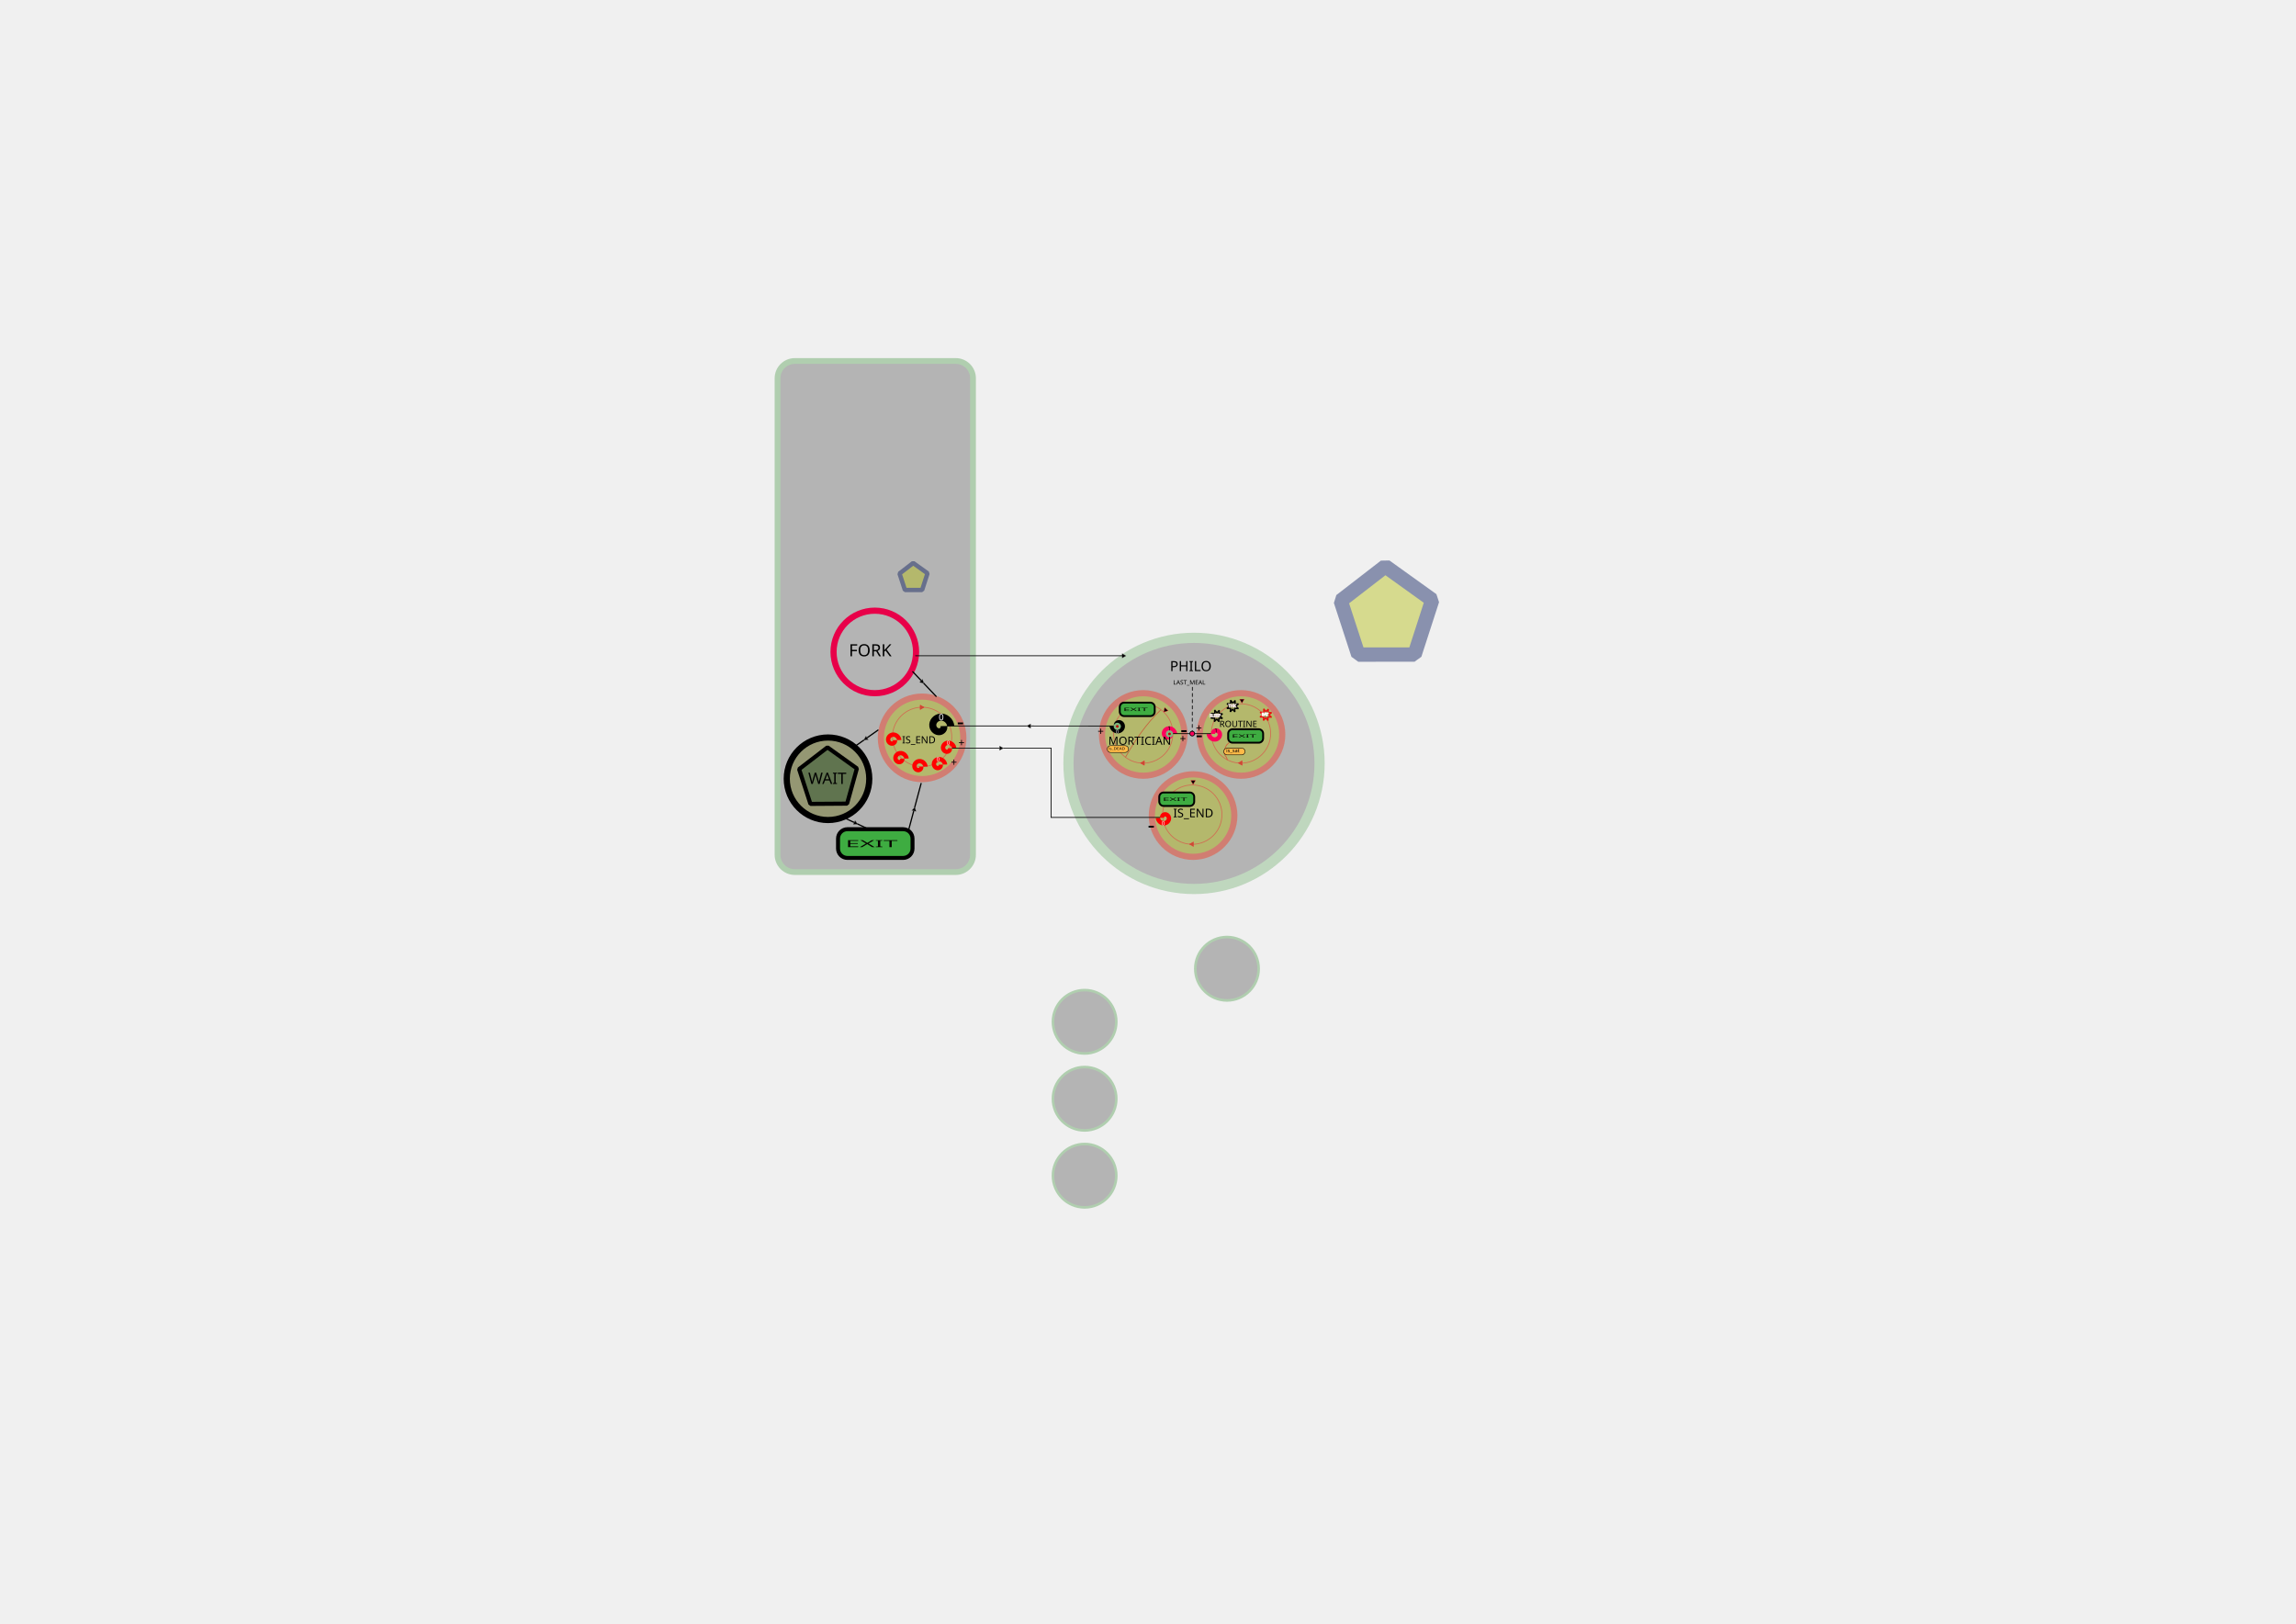
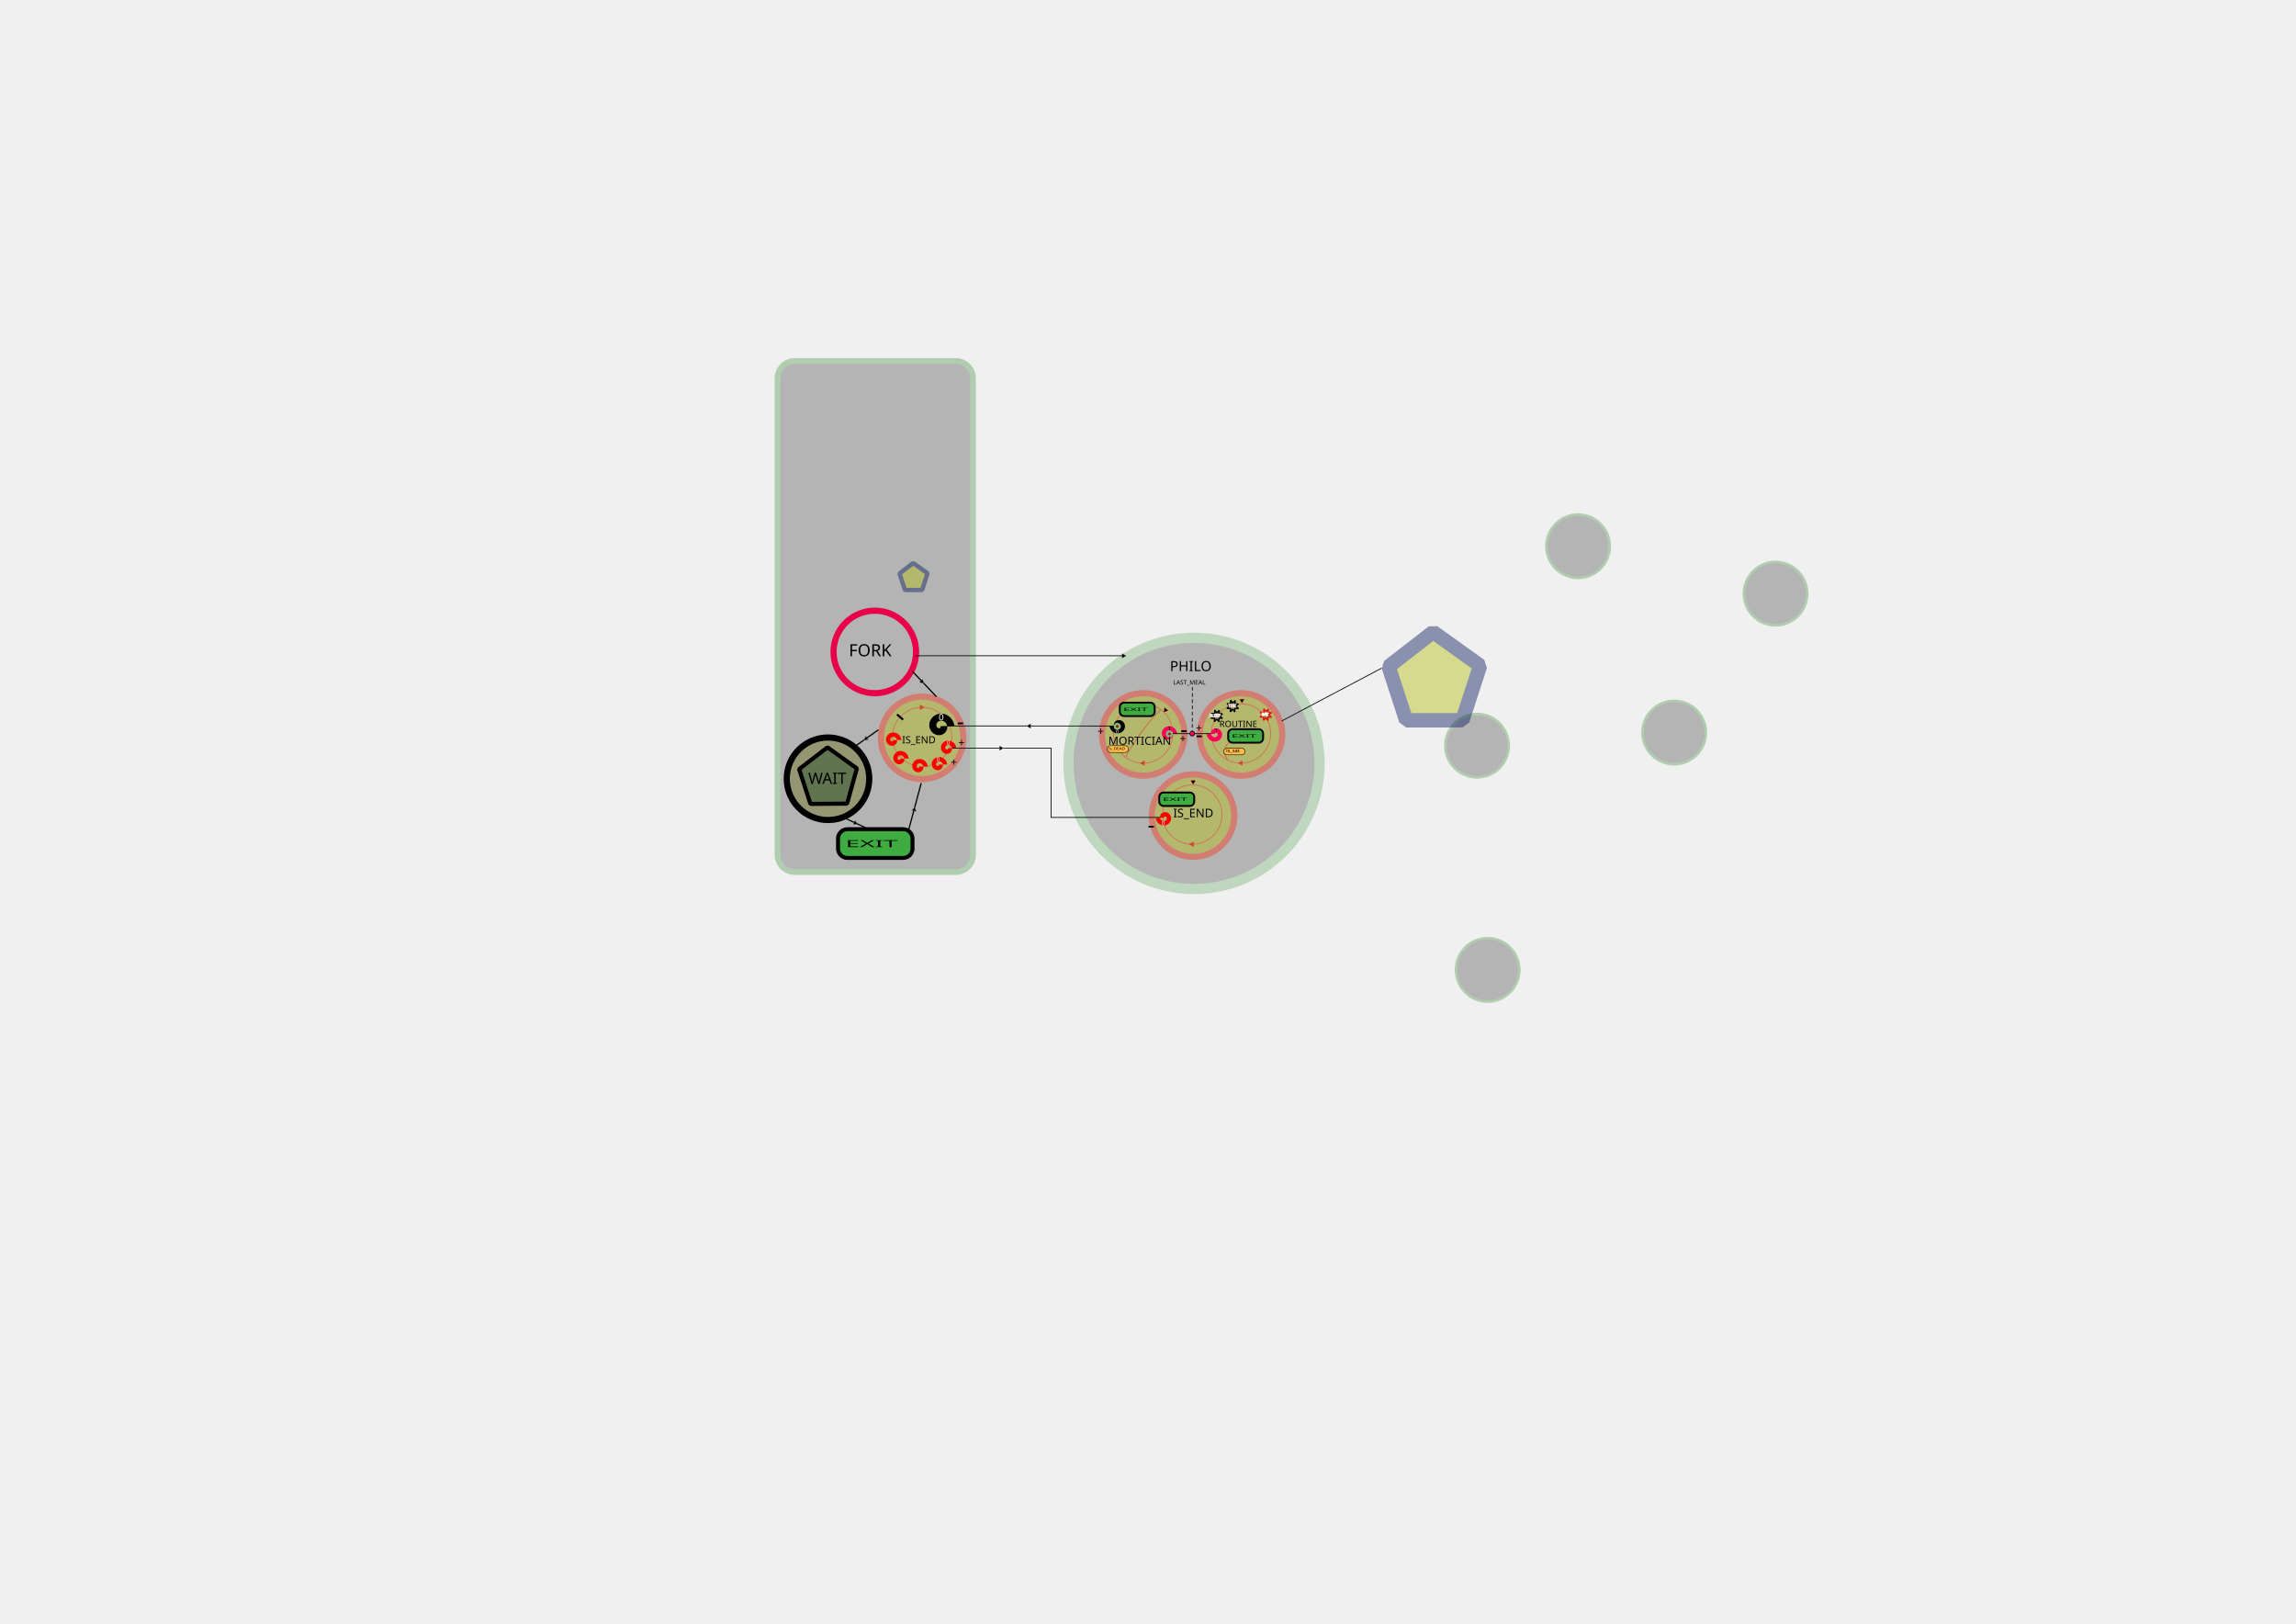
<svg xmlns="http://www.w3.org/2000/svg" width="297mm" height="210mm" viewBox="0 0 297 210" version="1.1" id="svg1">
  <defs id="defs1">
    <rect x="495.96" y="395.336" width="25.067" height="29.364" id="rect29" />
    <rect x="408.682" y="293.978" width="66.848" height="33.171" id="rect28" />
    <rect x="481.457" y="332.401" width="22.739" height="23.366" id="rect27" />
    <rect x="486.924" y="318.033" width="19.497" height="16.205" id="rect25" />
    <rect x="613.308" y="353.071" width="20.225" height="13.895" id="rect22" />
    <rect x="600.345" y="365.972" width="20.769" height="11.28" id="rect21" />
    <rect x="571.16" y="386.742" width="42.255" height="16.472" id="rect18" />
    <rect x="338.796" y="443.625" width="86.092" height="30.892" id="rect17" />
    <rect x="366.522" y="344.24" width="47.73" height="28.993" id="rect15" />
    <rect x="569.011" y="327.119" width="35.451" height="12.891" id="rect11" />
    <rect x="362.033" y="408.764" width="43.687" height="11.459" id="rect6" />
    <rect x="310.288" y="396.768" width="30.528" height="16.83" id="rect5" />
    <rect x="362.033" y="408.764" width="43.687" height="11.459" id="rect6-5" />
    <rect x="571.16" y="386.742" width="42.255" height="16.472" id="rect18-1" />
    <rect x="338.796" y="443.625" width="86.092" height="30.892" id="rect17-5" />
    <rect x="338.796" y="443.625" width="86.092" height="30.892" id="rect17-7" />
    <rect x="338.796" y="443.625" width="86.092" height="30.892" id="rect17-7-1" />
    <rect x="613.308" y="353.071" width="20.225" height="13.895" id="rect22-4" />
    <rect x="613.308" y="353.071" width="20.225" height="13.895" id="rect22-4-4" />
    <rect x="613.308" y="353.071" width="20.225" height="13.895" id="rect22-4-4-7" />
    <rect x="613.308" y="353.071" width="20.225" height="13.895" id="rect22-4-4-5" />
    <rect x="481.457" y="332.401" width="22.739" height="23.366" id="rect27-2" />
    <rect x="481.457" y="332.401" width="22.739" height="23.366" id="rect27-4" />
    <rect x="481.457" y="332.401" width="22.739" height="23.366" id="rect27-4-0" />
    <rect x="495.96" y="395.336" width="25.067" height="29.364" id="rect29-9" />
    <rect x="481.457" y="332.401" width="22.739" height="23.366" id="rect27-3" />
    <rect x="481.457" y="332.401" width="22.739" height="23.366" id="rect27-3-3" />
    <rect x="481.457" y="332.401" width="22.739" height="23.366" id="rect27-3-4" />
    <rect x="481.457" y="332.401" width="22.739" height="23.366" id="rect27-3-7" />
    <rect x="338.796" y="443.625" width="86.092" height="30.892" id="rect17-7-7" />
    <rect x="600.345" y="365.972" width="31.284" height="18.068" id="rect21-1" />
    <rect x="481.457" y="332.401" width="22.739" height="23.366" id="rect27-4-3" />
    <rect x="481.457" y="332.401" width="22.739" height="23.366" id="rect27-4-3-1" />
    <rect x="495.96" y="395.336" width="25.067" height="29.364" id="rect29-1" />
    <rect x="495.96" y="395.336" width="25.067" height="29.364" id="rect29-1-2" />
    <rect x="495.96" y="395.336" width="25.067" height="29.364" id="rect29-9-9" />
    <rect x="495.96" y="395.336" width="25.067" height="29.364" id="rect29-9-7" />
    <rect x="495.96" y="395.336" width="25.067" height="29.364" id="rect29-9-7-9" />
    <rect x="495.96" y="395.336" width="25.067" height="29.364" id="rect29-9-7-2" />
  </defs>
  <g id="layer1">
    <rect style="opacity:0.432;fill:#666666;stroke:#5da35b;stroke-width:0.746;stroke-linecap:round;stroke-linejoin:bevel" id="rect1" width="25.288" height="66.099" x="100.577" y="46.688" ry="2.236" />
    <circle style="opacity:0.432;fill:#666666;stroke:#7fb67d;stroke-width:1.321;stroke-linecap:round;stroke-linejoin:bevel;stroke-opacity:1" id="path1" cx="154.452" cy="98.734" r="16.241" />
-     <circle style="opacity:0.432;fill:#666666;stroke:#5da35b;stroke-width:0.334;stroke-linecap:round;stroke-linejoin:bevel" id="circle1" cx="158.715" cy="125.291" r="4.099" />
-     <circle style="opacity:0.432;fill:#666666;stroke:#5da35b;stroke-width:0.334;stroke-linecap:round;stroke-linejoin:bevel" id="circle2" cx="140.301" cy="132.152" r="4.099" />
-     <circle style="opacity:0.432;fill:#666666;stroke:#5da35b;stroke-width:0.334;stroke-linecap:round;stroke-linejoin:bevel" id="circle3" cx="140.301" cy="142.105" r="4.099" />
-     <circle style="opacity:0.432;fill:#666666;stroke:#5da35b;stroke-width:0.334;stroke-linecap:round;stroke-linejoin:bevel" id="circle4" cx="140.301" cy="152.057" r="4.099" />
-     <path style="opacity:0.432;fill:#b5bf0d;fill-opacity:1;stroke:#031557;stroke-width:7.549;stroke-linecap:round;stroke-linejoin:bevel;stroke-dasharray:none;stroke-opacity:1" id="path4" d="M 131.092,107.95 101.48,107.665 92.532,79.246 116.164,61.364 140.684,79.338 Z" transform="matrix(0.2458261,-0.0025332,0.0025332,0.2458261,150.4806,58.45107)" />
+     <circle style="opacity:0.432;fill:#666666;stroke:#5da35b;stroke-width:0.334;stroke-linecap:round;stroke-linejoin:bevel" id="circle1" cx="204.132" cy="70.645" r="4.099" />
+     <circle style="opacity:0.432;fill:#666666;stroke:#5da35b;stroke-width:0.334;stroke-linecap:round;stroke-linejoin:bevel" id="circle2" cx="229.678" cy="76.777" r="4.099" />
+     <circle style="opacity:0.432;fill:#666666;stroke:#5da35b;stroke-width:0.334;stroke-linecap:round;stroke-linejoin:bevel" id="circle3" cx="216.563" cy="94.745" r="4.099" />
+     <circle style="opacity:0.432;fill:#666666;stroke:#5da35b;stroke-width:0.334;stroke-linecap:round;stroke-linejoin:bevel" id="circle4" cx="191.062" cy="96.439" r="4.099" />
+     <circle style="opacity:0.432;fill:#666666;stroke:#5da35b;stroke-width:0.334;stroke-linecap:round;stroke-linejoin:bevel" id="circle4-6" cx="192.436" cy="125.441" r="4.099" />
+     <path style="opacity:0.432;fill:#b5bf0d;fill-opacity:1;stroke:#031557;stroke-width:7.549;stroke-linecap:round;stroke-linejoin:bevel;stroke-dasharray:none;stroke-opacity:1" id="path4" d="M 131.092,107.95 101.48,107.665 92.532,79.246 116.164,61.364 140.684,79.338 Z" transform="matrix(0.2458261,-0.0025332,0.0025332,0.2458261,156.6738,66.9516)" />
    <path style="opacity:0.432;fill:#b5bf0d;fill-opacity:1;stroke:#031557;stroke-width:7.549;stroke-linecap:round;stroke-linejoin:bevel;stroke-dasharray:none;stroke-opacity:1" id="path4-3" d="M 131.092,107.95 101.48,107.665 92.532,79.246 116.164,61.364 140.684,79.338 Z" transform="matrix(0.07515471,-7.7445761e-4,7.7445761e-4,0.07515471,109.3452,68.29366)" />
    <circle style="opacity:0.432;fill:#b5bf0d;fill-opacity:1;stroke:#f7361c;stroke-width:0.797;stroke-linecap:round;stroke-linejoin:bevel;stroke-dasharray:none;stroke-opacity:1" id="path5" cx="147.883" cy="94.989" r="5.337" />
    <circle style="opacity:0.432;fill:#b5bf0d;fill-opacity:1;stroke:#f7361c;stroke-width:0.797;stroke-linecap:round;stroke-linejoin:bevel;stroke-dasharray:none;stroke-opacity:1" id="circle5" cx="160.53" cy="94.989" r="5.337" />
    <g id="g8-1" transform="translate(40.87188,2.902949)">
      <circle style="opacity:0.432;fill:none;fill-opacity:1;stroke:#f50830;stroke-width:0.1;stroke-linecap:round;stroke-linejoin:bevel;stroke-dasharray:none;stroke-opacity:1" id="path7-2" cx="119.658" cy="91.962" r="3.837" />
      <path style="opacity:1;fill:#ca4e30;fill-opacity:1;stroke:#f50830;stroke-width:0.1;stroke-linecap:round;stroke-linejoin:bevel;stroke-dasharray:none;stroke-opacity:1" id="path8-3" d="m 115.587,87.691 -1.427,0.373 0.396,-1.433 z" transform="matrix(-0.3808467,0.1054804,-0.1054804,-0.3808467,172.5715,116.9902)" />
    </g>
    <circle style="opacity:0.432;fill:#b5bf0d;fill-opacity:1;stroke:#f7361c;stroke-width:0.797;stroke-linecap:round;stroke-linejoin:bevel;stroke-dasharray:none;stroke-opacity:1" id="circle5-1" cx="154.332" cy="105.483" r="5.337" />
    <circle style="opacity:0.432;fill:none;fill-opacity:1;stroke:#f50830;stroke-width:0.1;stroke-linecap:round;stroke-linejoin:bevel;stroke-dasharray:none;stroke-opacity:1" id="path7-2-1" cx="154.23" cy="105.359" r="3.837" />
    <path style="fill:#ca4e30;fill-opacity:1;stroke:#f50830;stroke-width:0.1;stroke-linecap:round;stroke-linejoin:bevel;stroke-dasharray:none;stroke-opacity:1" id="path8-3-5" d="m 115.587,87.691 -1.427,0.373 0.396,-1.433 z" transform="matrix(-0.3808467,0.1054804,-0.1054804,-0.3808467,207.1437,130.3871)" />
    <path style="fill:#000000;fill-opacity:1;stroke:#f50830;stroke-width:0.1;stroke-linecap:round;stroke-linejoin:bevel;stroke-dasharray:none;stroke-opacity:1" id="path8-3-5-3" d="m 115.587,87.691 -1.427,0.373 0.396,-1.433 z" transform="matrix(0.1054804,0.3808467,-0.3808467,0.1054804,175.5389,48.17855)" />
    <path style="fill:#000000;fill-opacity:1;stroke:#f50830;stroke-width:0.1;stroke-linecap:round;stroke-linejoin:bevel;stroke-dasharray:none;stroke-opacity:1" id="path8-3-5-3-7" d="m 115.587,87.691 -1.427,0.373 0.396,-1.433 z" transform="matrix(0.1054804,0.3808467,-0.3808467,0.1054804,181.8517,37.66068)" />
    <path style="fill:#000000;fill-opacity:1;stroke:#f50830;stroke-width:0.1;stroke-linecap:round;stroke-linejoin:bevel;stroke-dasharray:none;stroke-opacity:1" id="path8-3-5-3-7-6" d="m 115.587,87.691 -1.427,0.373 0.396,-1.433 z" transform="matrix(-0.1710751,0.3562353,-0.3562353,-0.1710751,201.5572,65.9194)" />
    <text xml:space="preserve" transform="matrix(0.2110888,0,0,0.2110888,92.23167,9.276173)" id="text5" style="font-style:normal;font-variant:normal;font-weight:normal;font-stretch:normal;font-size:5.333px;line-height:1.25;font-family:'BankGothic Lt BT';-inkscape-font-specification:'BankGothic Lt BT';white-space:pre;shape-inside:url(#rect5);display:inline">
      <tspan x="310.289" y="401.486" id="tspan1">ROUTINE</tspan>
    </text>
    <text xml:space="preserve" transform="matrix(0.3406279,0,0,0.3406279,28.01649,-54.04593)" id="text6-4" style="font-style:normal;font-variant:normal;font-weight:normal;font-stretch:normal;font-size:5.333px;line-height:1.25;font-family:'BankGothic Lt BT';-inkscape-font-specification:'BankGothic Lt BT';white-space:pre;shape-inside:url(#rect6-5);display:inline">
      <tspan x="362.033" y="413.482" id="tspan2">PHILO</tspan>
    </text>
    <g id="g8-0" transform="translate(28.22537,2.902949)">
      <circle style="opacity:0.432;fill:none;fill-opacity:1;stroke:#f50830;stroke-width:0.1;stroke-linecap:round;stroke-linejoin:bevel;stroke-dasharray:none;stroke-opacity:1" id="path7-6" cx="119.658" cy="91.962" r="3.837" />
      <path style="opacity:1;fill:#ca4e30;fill-opacity:1;stroke:#f50830;stroke-width:0.1;stroke-linecap:round;stroke-linejoin:bevel;stroke-dasharray:none;stroke-opacity:1" id="path8-8" d="m 115.587,87.691 -1.427,0.373 0.396,-1.433 z" transform="matrix(-0.3808467,0.1054804,-0.1054804,-0.3808467,172.5715,116.9902)" />
    </g>
    <circle style="opacity:0.432;fill:#b5bf0d;fill-opacity:1;stroke:#f7361c;stroke-width:0.797;stroke-linecap:round;stroke-linejoin:bevel;stroke-dasharray:none;stroke-opacity:1" id="path5-6" cx="119.279" cy="95.429" r="5.337" />
    <circle style="opacity:0.432;fill:none;fill-opacity:1;stroke:#f50830;stroke-width:0.1;stroke-linecap:round;stroke-linejoin:bevel;stroke-dasharray:none;stroke-opacity:1" id="path7-6-8" cx="119.279" cy="95.305" r="3.837" />
    <path style="fill:#000000;fill-rule:evenodd;stroke:#000000;stroke-width:0;stroke-dasharray:none" id="path6" d="m 81.86,78.639 c 0.941,0.257 0.118,1.394 -0.426,1.563 -1.476,0.458 -2.645,-1.1 -2.7,-2.416 -0.099,-2.355 2.22,-3.962 4.406,-3.837 3.207,0.183 5.305,3.351 4.974,6.395 -0.442,4.057 -4.485,6.659 -8.385,6.111 -4.907,-0.69 -8.018,-5.621 -7.248,-10.375 0.932,-5.757 6.757,-9.38 12.364,-8.385 6.608,1.172 10.743,7.894 9.522,14.354" transform="matrix(0.1367271,-0.04064475,0.04064475,0.1367271,107.213,86.49435)" />
    <path style="fill:#ff005c;fill-opacity:1;fill-rule:evenodd;stroke:#000000;stroke-width:0;stroke-dasharray:none" id="path6-2" d="m 81.86,78.639 c 0.941,0.257 0.118,1.394 -0.426,1.563 -1.476,0.458 -2.645,-1.1 -2.7,-2.416 -0.099,-2.355 2.22,-3.962 4.406,-3.837 3.207,0.183 5.305,3.351 4.974,6.395 -0.442,4.057 -4.485,6.659 -8.385,6.111 -4.907,-0.69 -8.018,-5.621 -7.248,-10.375 0.932,-5.757 6.757,-9.38 12.364,-8.385 6.608,1.172 10.743,7.894 9.522,14.354" transform="matrix(0.0843147,-0.02506415,0.02506415,0.0843147,142.2723,90.35232)" />
    <path style="fill:#000000;fill-opacity:1;fill-rule:evenodd;stroke:#000000;stroke-width:0;stroke-dasharray:none" id="path6-2-5" d="m 81.86,78.639 c 0.941,0.257 0.118,1.394 -0.426,1.563 -1.476,0.458 -2.645,-1.1 -2.7,-2.416 -0.099,-2.355 2.22,-3.962 4.406,-3.837 3.207,0.183 5.305,3.351 4.974,6.395 -0.442,4.057 -4.485,6.659 -8.385,6.111 -4.907,-0.69 -8.018,-5.621 -7.248,-10.375 0.932,-5.757 6.757,-9.38 12.364,-8.385 6.608,1.172 10.743,7.894 9.522,14.354" transform="matrix(-0.0843147,0.02506415,-0.02506415,-0.0843147,153.5316,98.42844)" />
    <path style="fill:#ff0000;fill-opacity:1;fill-rule:evenodd;stroke:#000000;stroke-width:0;stroke-dasharray:none" id="path6-2-5-4" d="m 81.86,78.639 c 0.941,0.257 0.118,1.394 -0.426,1.563 -1.476,0.458 -2.645,-1.1 -2.7,-2.416 -0.099,-2.355 2.22,-3.962 4.406,-3.837 3.207,0.183 5.305,3.351 4.974,6.395 -0.442,4.057 -4.485,6.659 -8.385,6.111 -4.907,-0.69 -8.018,-5.621 -7.248,-10.375 0.932,-5.757 6.757,-9.38 12.364,-8.385 6.608,1.172 10.743,7.894 9.522,14.354" transform="matrix(-0.0843147,0.02506415,-0.02506415,-0.0843147,159.5026,110.3387)" />
    <path style="fill:#ff0000;fill-opacity:1;fill-rule:evenodd;stroke:#000000;stroke-width:0;stroke-dasharray:none" id="path6-2-5-4-4" d="m 81.86,78.639 c 0.941,0.257 0.118,1.394 -0.426,1.563 -1.476,0.458 -2.645,-1.1 -2.7,-2.416 -0.099,-2.355 2.22,-3.962 4.406,-3.837 3.207,0.183 5.305,3.351 4.974,6.395 -0.442,4.057 -4.485,6.659 -8.385,6.111 -4.907,-0.69 -8.018,-5.621 -7.248,-10.375 0.932,-5.757 6.757,-9.38 12.364,-8.385 6.608,1.172 10.743,7.894 9.522,14.354" transform="matrix(0.0843147,-0.02506415,0.02506415,0.0843147,113.6973,92.20441)" />
    <path style="fill:#ff0000;fill-opacity:1;fill-rule:evenodd;stroke:#000000;stroke-width:0;stroke-dasharray:none" id="path6-2-5-4-4-1" d="m 81.86,78.639 c 0.941,0.257 0.118,1.394 -0.426,1.563 -1.476,0.458 -2.645,-1.1 -2.7,-2.416 -0.099,-2.355 2.22,-3.962 4.406,-3.837 3.207,0.183 5.305,3.351 4.974,6.395 -0.442,4.057 -4.485,6.659 -8.385,6.111 -4.907,-0.69 -8.018,-5.621 -7.248,-10.375 0.932,-5.757 6.757,-9.38 12.364,-8.385 6.608,1.172 10.743,7.894 9.522,14.354" transform="matrix(0.0843147,-0.02506415,0.02506415,0.0843147,112.5165,94.32107)" />
    <path style="fill:#ff0000;fill-opacity:1;fill-rule:evenodd;stroke:#000000;stroke-width:0;stroke-dasharray:none" id="path6-2-5-4-4-1-7" d="m 81.86,78.639 c 0.941,0.257 0.118,1.394 -0.426,1.563 -1.476,0.458 -2.645,-1.1 -2.7,-2.416 -0.099,-2.355 2.22,-3.962 4.406,-3.837 3.207,0.183 5.305,3.351 4.974,6.395 -0.442,4.057 -4.485,6.659 -8.385,6.111 -4.907,-0.69 -8.018,-5.621 -7.248,-10.375 0.932,-5.757 6.757,-9.38 12.364,-8.385 6.608,1.172 10.743,7.894 9.522,14.354" transform="matrix(0.0843147,-0.02506415,0.02506415,0.0843147,109.9932,94.58565)" />
    <path style="fill:#ff0000;fill-opacity:1;fill-rule:evenodd;stroke:#000000;stroke-width:0;stroke-dasharray:none" id="path6-2-5-4-4-1-5" d="m 81.86,78.639 c 0.941,0.257 0.118,1.394 -0.426,1.563 -1.476,0.458 -2.645,-1.1 -2.7,-2.416 -0.099,-2.355 2.22,-3.962 4.406,-3.837 3.207,0.183 5.305,3.351 4.974,6.395 -0.442,4.057 -4.485,6.659 -8.385,6.111 -4.907,-0.69 -8.018,-5.621 -7.248,-10.375 0.932,-5.757 6.757,-9.38 12.364,-8.385 6.608,1.172 10.743,7.894 9.522,14.354" transform="matrix(0.0843147,-0.02506415,0.02506415,0.0843147,107.5368,93.54697)" />
    <path style="fill:#ff0000;fill-opacity:1;fill-rule:evenodd;stroke:#000000;stroke-width:0;stroke-dasharray:none" id="path6-2-5-4-4-1-8" d="m 81.86,78.639 c 0.941,0.257 0.118,1.394 -0.426,1.563 -1.476,0.458 -2.645,-1.1 -2.7,-2.416 -0.099,-2.355 2.22,-3.962 4.406,-3.837 3.207,0.183 5.305,3.351 4.974,6.395 -0.442,4.057 -4.485,6.659 -8.385,6.111 -4.907,-0.69 -8.018,-5.621 -7.248,-10.375 0.932,-5.757 6.757,-9.38 12.364,-8.385 6.608,1.172 10.743,7.894 9.522,14.354" transform="matrix(0.0843147,-0.02506415,0.02506415,0.0843147,106.5952,91.1542)" />
    <path style="fill:#ff005c;fill-opacity:1;fill-rule:evenodd;stroke:#000000;stroke-width:0;stroke-dasharray:none" id="path9" d="m 81.86,78.639 c 0.941,0.257 0.118,1.394 -0.426,1.563 -1.476,0.458 -2.645,-1.1 -2.7,-2.416 -0.099,-2.355 2.22,-3.962 4.406,-3.837 3.207,0.183 5.305,3.351 4.974,6.395 -0.442,4.057 -4.485,6.659 -8.385,6.111 -4.907,-0.69 -8.018,-5.621 -7.248,-10.375 0.932,-5.757 6.757,-9.38 12.364,-8.385 6.608,1.172 10.743,7.894 9.522,14.354" transform="matrix(-0.0843147,0.02506415,-0.02506415,-0.0843147,166.0935,99.49485)" />
    <path style="fill:none;stroke:#000000;stroke-width:0.1;stroke-linecap:round;stroke-linejoin:miter;stroke-dasharray:none;stroke-opacity:1" d="m 151.711,94.885 h 4.892" id="path11" />
    <text xml:space="preserve" transform="matrix(0.1466455,0,0,0.1466455,68.30835,39.86993)" id="text11" style="font-style:normal;font-variant:normal;font-weight:normal;font-stretch:normal;font-size:5.333px;line-height:1.25;font-family:'BankGothic Lt BT';-inkscape-font-specification:'BankGothic Lt BT';white-space:pre;shape-inside:url(#rect11);display:inline">
      <tspan x="569.012" y="331.838" id="tspan3">LAST_MEAL</tspan>
    </text>
    <path style="fill:none;stroke:#000000;stroke-width:0.1;stroke-linecap:round;stroke-linejoin:miter;stroke-dasharray:0.4, 0.4;stroke-dashoffset:0;stroke-opacity:1" d="m 154.223,94.885 0.017,-6.214" id="path12" />
    <circle style="opacity:1;fill:#ff005c;fill-opacity:1;stroke:#000000;stroke-width:0.1;stroke-linecap:round;stroke-linejoin:bevel;stroke-dasharray:none;stroke-opacity:1" id="path10" cx="154.222" cy="94.879" r="0.308" />
    <path style="fill:none;stroke:#000000;stroke-width:0.1;stroke-linecap:round;stroke-linejoin:miter;stroke-opacity:1;stroke-dasharray:none" d="m 144.04,93.894 -21.525,-0.008" id="path13" />
    <circle style="fill:none;fill-opacity:1;stroke:#e80049;stroke-width:0.797;stroke-linecap:round;stroke-linejoin:bevel;stroke-dasharray:none;stroke-opacity:1" id="circle13-9" cx="113.16" cy="84.317" r="5.337" />
    <g id="g30" transform="translate(0,5.291667)">
      <circle style="opacity:1;fill:#808448;fill-opacity:0.601;stroke:#000000;stroke-width:0.797;stroke-linecap:round;stroke-linejoin:bevel;stroke-dasharray:none;stroke-opacity:1" id="circle13" cx="107.108" cy="95.429" r="5.337" />
      <path style="opacity:1;fill:#2d522d;fill-opacity:0.501;stroke:#000000;stroke-width:0.715;stroke-linecap:round;stroke-linejoin:bevel;stroke-dasharray:none;stroke-dashoffset:0;stroke-opacity:1" id="path15" d="m 108.217,95.758 -5.993,2.208 -3.91,-5.027 3.358,-5.246 6.07,1.715 z" transform="matrix(0.6982967,0.2518677,-0.2518677,0.6982967,58.12581,4.52252)" />
      <text xml:space="preserve" transform="matrix(0.1911787,0,0,0.1911787,34.47306,28.48647)" id="text15" style="font-style:normal;font-variant:normal;font-weight:normal;font-stretch:normal;font-size:10.667px;line-height:1.25;font-family:'BankGothic Lt BT';-inkscape-font-specification:'BankGothic Lt BT';white-space:pre;shape-inside:url(#rect15);display:inline">
        <tspan x="366.523" y="353.678" id="tspan4">WAIT</tspan>
      </text>
    </g>
    <path style="fill:none;stroke:#000000;stroke-width:0.16;stroke-linecap:round;stroke-linejoin:miter;stroke-dasharray:none;stroke-opacity:1" d="m 118.076,86.88 3.015,3.182" id="path17" />
    <path style="fill:none;stroke:#000000;stroke-width:0.16;stroke-linecap:round;stroke-linejoin:miter;stroke-dasharray:none;stroke-opacity:1" d="m 110.809,96.378 2.763,-1.949" id="path18" />
    <path style="fill:none;stroke:#000000;stroke-width:0.16;stroke-linecap:round;stroke-linejoin:miter;stroke-dasharray:none;stroke-opacity:1" d="m 108.935,105.65 3.07,1.419" id="path18-8" />
    <path style="fill:none;stroke:#000000;stroke-width:0.16;stroke-linecap:round;stroke-linejoin:miter;stroke-dasharray:none;stroke-opacity:1" d="m 119.148,101.333 -1.703,6.347" id="path18-8-3" />
    <text xml:space="preserve" transform="matrix(0.1921936,0,0,0.1921936,41.98554,30.00901)" id="text18" style="font-style:normal;font-variant:normal;font-weight:normal;font-stretch:normal;font-size:8px;line-height:1.25;font-family:'BankGothic Lt BT';-inkscape-font-specification:'BankGothic Lt BT';white-space:pre;shape-inside:url(#rect18);display:inline">
      <tspan x="571.16" y="393.82" id="tspan5">IS_END</tspan>
    </text>
    <text xml:space="preserve" transform="matrix(0.1606937,0,0,0.1606937,24.90269,32.85399)" id="text18-0" style="font-style:normal;font-variant:normal;font-weight:normal;font-stretch:normal;font-size:8px;line-height:1.25;font-family:'BankGothic Lt BT';-inkscape-font-specification:'BankGothic Lt BT';white-space:pre;shape-inside:url(#rect18-1);display:inline">
      <tspan x="571.16" y="393.82" id="tspan6">IS_END</tspan>
    </text>
    <path style="fill:#ca4e30;fill-opacity:1;stroke:#f50830;stroke-width:0.1;stroke-linecap:round;stroke-linejoin:bevel;stroke-dasharray:none;stroke-opacity:1" id="path8-8-1" d="m 115.587,87.691 -1.427,0.373 0.396,-1.433 z" transform="matrix(-0.281772,-0.2770827,0.2770827,-0.281772,127.3012,147.9236)" />
    <path style="fill:#000000;fill-opacity:1;stroke:#8c8c8c;stroke-width:0.1;stroke-linecap:round;stroke-linejoin:bevel;stroke-dasharray:none;stroke-opacity:1" id="path8-8-1-3" d="m 115.587,87.691 -1.427,0.373 0.396,-1.433 z" transform="matrix(-0.00966201,-0.3950657,0.3950657,-0.00966201,85.80747,134.3346)" />
    <path style="fill:#000000;fill-opacity:1;stroke:#8c8c8c;stroke-width:0.1;stroke-linecap:round;stroke-linejoin:bevel;stroke-dasharray:none;stroke-opacity:1" id="path8-8-1-3-6" d="m 115.587,87.691 -1.427,0.373 0.396,-1.433 z" transform="matrix(-0.2823648,-0.2764786,0.2764786,-0.2823648,153.5498,141.2468)" />
    <path style="fill:#000000;fill-opacity:1;stroke:#8c8c8c;stroke-width:0.1;stroke-linecap:round;stroke-linejoin:bevel;stroke-dasharray:none;stroke-opacity:1" id="path8-8-1-3-0" d="m 115.587,87.691 -1.427,0.373 0.396,-1.433 z" transform="matrix(-0.1210453,-0.3761892,0.3761892,-0.1210453,93.01423,149.2867)" />
    <path style="fill:#000000;fill-opacity:1;stroke:#8c8c8c;stroke-width:0.1;stroke-linecap:round;stroke-linejoin:bevel;stroke-dasharray:none;stroke-opacity:1" id="path8-8-1-3-0-3" d="m 115.587,87.691 -1.427,0.373 0.396,-1.433 z" transform="matrix(-0.1333488,-0.3720059,0.3720059,-0.1333488,93.40352,160.8019)" />
    <g id="g19" style="stroke:#000000;stroke-opacity:1">
      <path style="fill:none;stroke:#000000;stroke-width:0.1;stroke-linecap:round;stroke-linejoin:miter;stroke-dasharray:none;stroke-opacity:1" d="m 123.188,96.766 h 12.789" id="path19" />
      <path style="fill:none;stroke:#000000;stroke-width:0.1;stroke-linecap:round;stroke-linejoin:miter;stroke-dasharray:none;stroke-opacity:1" d="m 135.975,96.779 v 8.937" id="path19-0" />
      <path style="fill:none;stroke:#000000;stroke-width:0.1;stroke-linecap:round;stroke-linejoin:miter;stroke-dasharray:none;stroke-opacity:1" d="m 135.976,105.718 h 14.045" id="path19-5" />
    </g>
    <g id="g20" transform="translate(0,4.233333)">
      <rect style="fill:#3eac41;fill-opacity:1;stroke:#000000;stroke-width:0.514;stroke-linecap:round;stroke-linejoin:bevel;stroke-dasharray:none;stroke-dashoffset:0;stroke-opacity:1" id="rect16" width="9.635" height="3.715" x="108.404" y="103.011" ry="1.213" />
      <text xml:space="preserve" transform="matrix(0.248553,0,0,0.09484181,25.16465,62.1365)" id="text16" style="font-size:13.324px;line-height:1.25;font-family:sans-serif;white-space:pre;shape-inside:url(#rect17);display:inline;fill:#070701;fill-opacity:1">
        <tspan x="338.797" y="455.413" id="tspan7">EXIT</tspan>
      </text>
    </g>
    <g id="g20-0" transform="matrix(0.4692569,0,0,0.4692569,99.08561,54.15651)">
      <rect style="fill:#3eac41;fill-opacity:1;stroke:#000000;stroke-width:0.514;stroke-linecap:round;stroke-linejoin:bevel;stroke-dasharray:none;stroke-dashoffset:0;stroke-opacity:1" id="rect16-6" width="9.635" height="3.715" x="108.404" y="103.011" ry="1.213" />
      <text xml:space="preserve" transform="matrix(0.248553,0,0,0.09484181,25.16465,62.1365)" id="text16-3" style="font-size:13.324px;line-height:1.25;font-family:sans-serif;white-space:pre;shape-inside:url(#rect17-7);display:inline;fill:#070701;fill-opacity:1">
        <tspan x="338.797" y="455.413" id="tspan8">EXIT</tspan>
      </text>
    </g>
    <g id="g20-0-7" transform="matrix(0.4692569,0,0,0.4692569,93.9785,42.53416)">
      <rect style="fill:#3eac41;fill-opacity:1;stroke:#000000;stroke-width:0.514;stroke-linecap:round;stroke-linejoin:bevel;stroke-dasharray:none;stroke-dashoffset:0;stroke-opacity:1" id="rect16-6-3" width="9.635" height="3.715" x="108.404" y="103.011" ry="1.213" />
      <text xml:space="preserve" transform="matrix(0.248553,0,0,0.09484181,25.16465,62.1365)" id="text16-3-3" style="font-size:13.324px;line-height:1.25;font-family:sans-serif;white-space:pre;shape-inside:url(#rect17-7-7);display:inline;fill:#070701;fill-opacity:1">
        <tspan x="338.797" y="455.413" id="tspan9">EXIT</tspan>
      </text>
    </g>
    <g id="g20-0-4" transform="matrix(0.4692569,0,0,0.4692569,108.0014,45.97374)">
      <rect style="fill:#3eac41;fill-opacity:1;stroke:#000000;stroke-width:0.514;stroke-linecap:round;stroke-linejoin:bevel;stroke-dasharray:none;stroke-dashoffset:0;stroke-opacity:1" id="rect16-6-5" width="9.635" height="3.715" x="108.404" y="103.011" ry="1.213" />
      <text xml:space="preserve" transform="matrix(0.248553,0,0,0.09484181,25.16465,62.1365)" id="text16-3-4" style="font-size:13.324px;line-height:1.25;font-family:sans-serif;white-space:pre;shape-inside:url(#rect17-7-1);display:inline;fill:#070701;fill-opacity:1">
        <tspan x="338.797" y="455.413" id="tspan10">EXIT</tspan>
      </text>
    </g>
    <path style="opacity:0.56;fill:none;fill-opacity:0.816;stroke:#ea0f0f;stroke-width:0.1;stroke-linecap:round;stroke-linejoin:miter;stroke-dasharray:none;stroke-opacity:1" d="m 158.737,98.249 c -0.028,-0.628 -0.814,-0.497 -0.084,-1.883 l 0.303,-0.283" id="path21" />
    <g id="g29">
      <rect style="fill:#ffba47;fill-opacity:1;stroke:#000000;stroke-width:0.066;stroke-linecap:round;stroke-linejoin:bevel;stroke-dasharray:none;stroke-dashoffset:0;stroke-opacity:1" id="rect20" width="2.755" height="0.877" x="158.303" y="96.755" ry="0.439" />
      <text xml:space="preserve" transform="matrix(0.1258401,0,0,0.1258401,83.07017,50.65939)" id="text20" style="font-style:normal;font-variant:normal;font-weight:normal;font-stretch:normal;font-size:5.333px;line-height:1.25;font-family:'BankGothic Lt BT';-inkscape-font-specification:'BankGothic Lt BT';white-space:pre;shape-inside:url(#rect21);display:inline">
        <tspan x="600.344" y="370.691" id="tspan11">is_sat</tspan>
      </text>
    </g>
    <g id="g22" transform="translate(-0.5893661,-2.116667)">
      <path style="opacity:1;fill:#808448;fill-opacity:0.601;stroke:#ea0f0f;stroke-width:0.238;stroke-linecap:round;stroke-linejoin:bevel;stroke-dasharray:none;stroke-dashoffset:0;stroke-opacity:1" id="path22" d="m 164.852,94.77 -0.659,-0.053 0.022,0.634 -0.399,-0.46 -0.417,0.45 0.053,-0.615 -0.658,0.002 0.501,-0.411 -0.478,-0.43 0.661,0.029 -0.022,-0.639 0.397,0.494 0.417,-0.45 -0.025,0.611 0.609,0.018 -0.48,0.39 z" transform="matrix(0.7239819,0,0,0.7239819,45.72223,26.26633)" />
    </g>
    <g id="g25" transform="translate(0.8573473,-0.5291667)">
      <path style="fill:#808448;fill-opacity:0.601;stroke:#000000;stroke-width:0.238;stroke-linecap:round;stroke-linejoin:bevel;stroke-dasharray:none;stroke-dashoffset:0;stroke-opacity:1" id="path22-9-8" d="m 164.852,94.77 -0.659,-0.053 0.022,0.634 -0.399,-0.46 -0.417,0.45 0.053,-0.615 -0.658,0.002 0.501,-0.411 -0.478,-0.43 0.661,0.029 -0.022,-0.639 0.397,0.494 0.417,-0.45 -0.025,0.611 0.609,0.018 -0.48,0.39 z" transform="matrix(0.7239819,0,0,0.7239819,39.98953,23.5642)" />
      <text xml:space="preserve" transform="matrix(0.09772282,0,0,0.09772282,98.10085,57.01674)" id="text22-9-6" style="font-style:normal;font-variant:normal;font-weight:normal;font-stretch:normal;font-size:5.333px;line-height:1.25;font-family:'BankGothic Lt BT';-inkscape-font-specification:'BankGothic Lt BT';white-space:pre;shape-inside:url(#rect22-4-4);display:inline;stroke:#efe3e3;stroke-width:1.003;stroke-dasharray:none;stroke-opacity:1">
        <tspan x="613.309" y="357.789" id="tspan12">THK</tspan>
      </text>
    </g>
-     <text xml:space="preserve" transform="matrix(0.09772282,0,0,0.09772282,103.2665,57.60222)" id="text22-9-6-08" style="font-style:normal;font-variant:normal;font-weight:normal;font-stretch:normal;font-size:5.333px;line-height:1.25;font-family:'BankGothic Lt BT';-inkscape-font-specification:'BankGothic Lt BT';white-space:pre;shape-inside:url(#rect22-4-4-5);display:inline;stroke:#ffffff;stroke-width:1.003;stroke-dasharray:none;stroke-opacity:1;fill:#efe3e3;fill-opacity:1">
+     <text xml:space="preserve" transform="matrix(0.09772282,0,0,0.09772282,103.2665,57.60222)" id="text22-9-6-08" style="font-style:normal;font-variant:normal;font-weight:normal;font-stretch:normal;font-size:5.333px;line-height:1.25;font-family:'BankGothic Lt BT';-inkscape-font-specification:'BankGothic Lt BT';white-space:pre;shape-inside:url(#rect22-4-4-5);display:inline;fill:#efe3e3;fill-opacity:1;stroke:#ffffff;stroke-width:1.003;stroke-dasharray:none;stroke-opacity:1">
      <tspan x="613.309" y="357.789" id="tspan13">EAT</tspan>
    </text>
    <g id="g24" transform="translate(0.2946831,-0.4621713)">
      <path style="fill:#808448;fill-opacity:0.601;stroke:#000000;stroke-width:0.238;stroke-linecap:round;stroke-linejoin:bevel;stroke-dasharray:none;stroke-dashoffset:0;stroke-opacity:1" id="path22-9" d="m 164.852,94.77 -0.659,-0.053 0.022,0.634 -0.399,-0.46 -0.417,0.45 0.053,-0.615 -0.658,0.002 0.501,-0.411 -0.478,-0.43 0.661,0.029 -0.022,-0.639 0.397,0.494 0.417,-0.45 -0.025,0.611 0.609,0.018 -0.48,0.39 z" transform="matrix(0.7239819,0,0,0.7239819,38.49366,24.76633)" />
      <text xml:space="preserve" transform="matrix(0.09772282,0,0,0.09772282,96.22287,58.22259)" id="text22-9-6-0" style="font-style:normal;font-variant:normal;font-weight:normal;font-stretch:normal;font-size:5.333px;line-height:1.25;font-family:'BankGothic Lt BT';-inkscape-font-specification:'BankGothic Lt BT';white-space:pre;shape-inside:url(#rect22-4-4-7);display:inline;stroke:#efe3e3;stroke-width:1.003;stroke-dasharray:none;stroke-opacity:1">
        <tspan x="613.309" y="357.789" id="tspan14">SLEEP</tspan>
      </text>
    </g>
    <circle style="opacity:1;fill:#c10000;fill-opacity:1;stroke:#7fb67d;stroke-width:0.298;stroke-linecap:round;stroke-linejoin:bevel;stroke-dasharray:none;stroke-dashoffset:0;stroke-opacity:1" id="path25" cx="144.526" cy="93.944" r="0.318" />
    <circle style="fill:#c10000;fill-opacity:1;stroke:#81b380;stroke-width:0.298;stroke-linecap:round;stroke-linejoin:bevel;stroke-dasharray:none;stroke-dashoffset:0;stroke-opacity:1" id="path25-1" cx="151.28" cy="94.923" r="0.318" />
    <text xml:space="preserve" transform="scale(0.2645833)" id="text25" style="font-size:10.667px;line-height:1.25;font-family:sans-serif;white-space:pre;shape-inside:url(#rect25);display:inline" />
    <text xml:space="preserve" style="font-size:2.822px;line-height:1.25;font-family:sans-serif;stroke-width:0.265" x="123.785" y="94.319" id="text26">
      <tspan id="tspan26" style="stroke-width:0.265" x="123.785" y="94.319">-</tspan>
    </text>
    <text xml:space="preserve" style="font-size:2.822px;line-height:1.25;font-family:sans-serif;stroke-width:0.265" x="148.463" y="107.675" id="text26-2-1">
      <tspan id="tspan26-1-8" style="stroke-width:0.265" x="148.463" y="107.675">-</tspan>
    </text>
    <text xml:space="preserve" style="font-size:2.822px;line-height:1.25;font-family:sans-serif;stroke-width:0.265" x="152.701" y="95.319" id="text26-2-1-1">
      <tspan id="tspan26-1-8-6" style="stroke-width:0.265" x="152.701" y="95.319">-</tspan>
    </text>
    <text xml:space="preserve" style="font-size:2.822px;line-height:1.25;font-family:sans-serif;stroke-width:0.265" x="154.671" y="95.99" id="text26-2-1-1-2">
      <tspan id="tspan26-1-8-6-2" style="stroke-width:0.265" x="154.671" y="95.99">-</tspan>
    </text>
    <text xml:space="preserve" transform="matrix(0.2645833,0,0,0.2645833,-3.410845,7.342792)" id="text27" style="font-size:5.333px;line-height:1.25;font-family:sans-serif;white-space:pre;shape-inside:url(#rect27);display:inline">
      <tspan x="481.457" y="337.119" id="tspan15">+</tspan>
    </text>
    <text xml:space="preserve" transform="matrix(0.2645833,0,0,0.2645833,-4.389931,9.879111)" id="text27-7" style="font-size:5.333px;line-height:1.25;font-family:sans-serif;white-space:pre;shape-inside:url(#rect27-3);display:inline">
      <tspan x="481.457" y="337.119" id="tspan16">+</tspan>
    </text>
    <text xml:space="preserve" transform="matrix(0.2645833,0,0,0.2645833,14.5936,5.880262)" id="text27-5" style="font-size:5.333px;line-height:1.25;font-family:sans-serif;white-space:pre;shape-inside:url(#rect27-4);display:inline">
      <tspan x="481.457" y="337.119" id="tspan17">+</tspan>
    </text>
    <text xml:space="preserve" transform="matrix(0.2037363,0,0,0.2037363,26.5414,23.06057)" id="text28" style="font-style:normal;font-variant:normal;font-weight:normal;font-stretch:normal;font-size:10.667px;line-height:1.25;font-family:'BankGothic Lt BT';-inkscape-font-specification:'BankGothic Lt BT';white-space:pre;shape-inside:url(#rect28);display:inline">
      <tspan x="408.682" y="303.416" id="tspan18">FORK</tspan>
    </text>
    <path style="fill:none;stroke:#000000;stroke-width:0.1;stroke-linecap:round;stroke-linejoin:miter;stroke-dasharray:none;stroke-opacity:1" d="m 118.432,84.809 27.003,4e-6" id="path28" />
+     <path style="fill:none;stroke:#000000;stroke-width:0.1;stroke-linecap:round;stroke-linejoin:miter;stroke-dasharray:none;stroke-opacity:1" d="m 165.824,93.23 12.867,-6.799" id="path28-1" />
    <text xml:space="preserve" transform="matrix(0.1415952,0,0,0.1415952,80.80841,37.83546)" id="text29-7" style="font-size:5.333px;line-height:1.25;font-family:sans-serif;white-space:pre;shape-inside:url(#rect29-1);display:inline">
      <tspan x="495.961" y="400.055" id="tspan19">1
</tspan>
      <tspan x="495.961" y="406.721" id="tspan20">
</tspan>
    </text>
    <text xml:space="preserve" transform="matrix(0.1415952,0,0,0.1415952,86.85383,38.09636)" id="text29-7-3" style="font-size:5.333px;line-height:1.25;font-family:sans-serif;white-space:pre;shape-inside:url(#rect29-1-2);display:inline">
      <tspan x="495.961" y="400.055" id="tspan21">1
</tspan>
      <tspan x="495.961" y="406.721" id="tspan22">
</tspan>
    </text>
    <text xml:space="preserve" transform="matrix(0.2205155,0,0,0.2205155,12.05075,4.944755)" id="text29-0" style="font-size:5.333px;line-height:1.25;font-family:sans-serif;white-space:pre;shape-inside:url(#rect29-9);display:inline;fill:#ffffff">
      <tspan x="495.961" y="400.055" id="tspan23">0
</tspan>
    </text>
    <text xml:space="preserve" transform="matrix(0.1367867,0,0,0.1367867,54.61312,41.59844)" id="text29-0-7" style="font-size:5.333px;line-height:1.25;font-family:sans-serif;white-space:pre;shape-inside:url(#rect29-9-7);display:inline;fill:#ffffff">
      <tspan x="495.961" y="400.055" id="tspan24">0
</tspan>
    </text>
    <text xml:space="preserve" transform="matrix(0.1367867,0,0,0.1367867,53.2902,43.71511)" id="text29-0-7-0" style="font-size:5.333px;line-height:1.25;font-family:sans-serif;white-space:pre;shape-inside:url(#rect29-9-7-9);display:inline;fill:#ffffff">
      <tspan x="495.961" y="400.055" id="tspan25">0
</tspan>
    </text>
    <text xml:space="preserve" transform="matrix(0.1191596,0,0,0.1118197,85.23945,50.10893)" id="text29-0-4" style="font-size:5.333px;line-height:1.25;font-family:sans-serif;white-space:pre;shape-inside:url(#rect29-9-9);display:inline;fill:#ffffff">
      <tspan x="495.961" y="400.055" id="tspan27">0
</tspan>
    </text>
    <path style="fill:none;stroke:#ca4e30;stroke-width:0.1;stroke-linecap:round;stroke-linejoin:miter;stroke-dasharray:none;stroke-opacity:0.816" d="m 145.607,97.9 c 1.232,-2.177 2.636,-4.25 4.496,-6.049" id="path29" />
    <text xml:space="preserve" transform="matrix(0.2731194,0,0,0.2731194,44.49204,-16.60605)" id="text6" style="font-style:normal;font-variant:normal;font-weight:normal;font-stretch:normal;font-size:5.333px;line-height:1.25;font-family:'BankGothic Lt BT';-inkscape-font-specification:'BankGothic Lt BT';white-space:pre;shape-inside:url(#rect6);display:inline">
      <tspan x="362.033" y="413.482" id="tspan28">MORTICIAN</tspan>
    </text>
    <g id="g29-4" transform="translate(-15.07833,-0.3134767)">
      <rect style="fill:#ffba47;fill-opacity:1;stroke:#000000;stroke-width:0.066;stroke-linecap:round;stroke-linejoin:bevel;stroke-dasharray:none;stroke-dashoffset:0;stroke-opacity:1" id="rect20-2" width="2.755" height="0.877" x="158.303" y="96.755" ry="0.439" />
      <text xml:space="preserve" transform="matrix(0.1045484,0,0,0.08825311,95.71268,64.57285)" id="text20-6" style="font-style:normal;font-variant:normal;font-weight:normal;font-stretch:normal;font-size:5.333px;line-height:1.25;font-family:'BankGothic Lt BT';-inkscape-font-specification:'BankGothic Lt BT';white-space:pre;shape-inside:url(#rect21-1);display:inline">
        <tspan x="600.344" y="370.691" id="tspan29">is_DEAD</tspan>
      </text>
    </g>
    <text xml:space="preserve" transform="matrix(0.2645833,0,0,0.2645833,25.22431,6.824196)" id="text27-5-1" style="font-size:5.333px;line-height:1.25;font-family:sans-serif;white-space:pre;shape-inside:url(#rect27-4-3);display:inline">
      <tspan x="481.457" y="337.119" id="tspan30">+</tspan>
    </text>
    <text xml:space="preserve" transform="matrix(0.2645833,0,0,0.2645833,27.2936,5.45278)" id="text27-5-1-2" style="font-size:5.333px;line-height:1.25;font-family:sans-serif;white-space:pre;shape-inside:url(#rect27-4-3-1);display:inline">
      <tspan x="481.457" y="337.119" id="tspan31">+</tspan>
    </text>
    <text xml:space="preserve" transform="matrix(0.1367867,0,0,0.1367867,82.41805,52.01597)" id="text29-0-7-4" style="font-size:5.333px;line-height:1.25;font-family:sans-serif;white-space:pre;shape-inside:url(#rect29-9-7-2);display:inline;fill:#ffffff">
      <tspan x="495.961" y="400.055" id="tspan32">0
</tspan>
    </text>
    <path style="fill:#000000;fill-opacity:1;stroke:#8c8c8c;stroke-width:0.1;stroke-linecap:round;stroke-linejoin:bevel;stroke-dasharray:none;stroke-opacity:1" id="path8-8-1-3-0-5" d="m 115.587,87.691 -1.427,0.373 0.396,-1.433 z" transform="matrix(-0.02058308,-0.3946475,0.3946475,-0.02058308,86.10377,151.8105)" />
    <path style="fill:#000000;fill-opacity:1;stroke:#8c8c8c;stroke-width:0.1;stroke-linecap:round;stroke-linejoin:bevel;stroke-dasharray:none;stroke-opacity:1" id="path8-8-1-3-0-5-7" d="m 115.587,87.691 -1.427,0.373 0.396,-1.433 z" transform="matrix(-0.2792667,-0.2796076,0.2796076,-0.2792667,137.0516,153.2805)" />
    <path style="fill:#000000;fill-opacity:1;stroke:#8c8c8c;stroke-width:0.1;stroke-linecap:round;stroke-linejoin:bevel;stroke-dasharray:none;stroke-opacity:1" id="path8-8-1-3-0-5-0" d="m 115.587,87.691 -1.427,0.373 0.396,-1.433 z" transform="matrix(0.1034904,-0.3813922,0.3813922,0.1034904,87.91581,128.6228)" />
+     <path style="fill:none;stroke:#000000;stroke-width:0.265px;stroke-linecap:butt;stroke-linejoin:miter;stroke-opacity:1" d="m 116.032,92.398 0.789,0.683" id="path2" />
  </g>
</svg>
